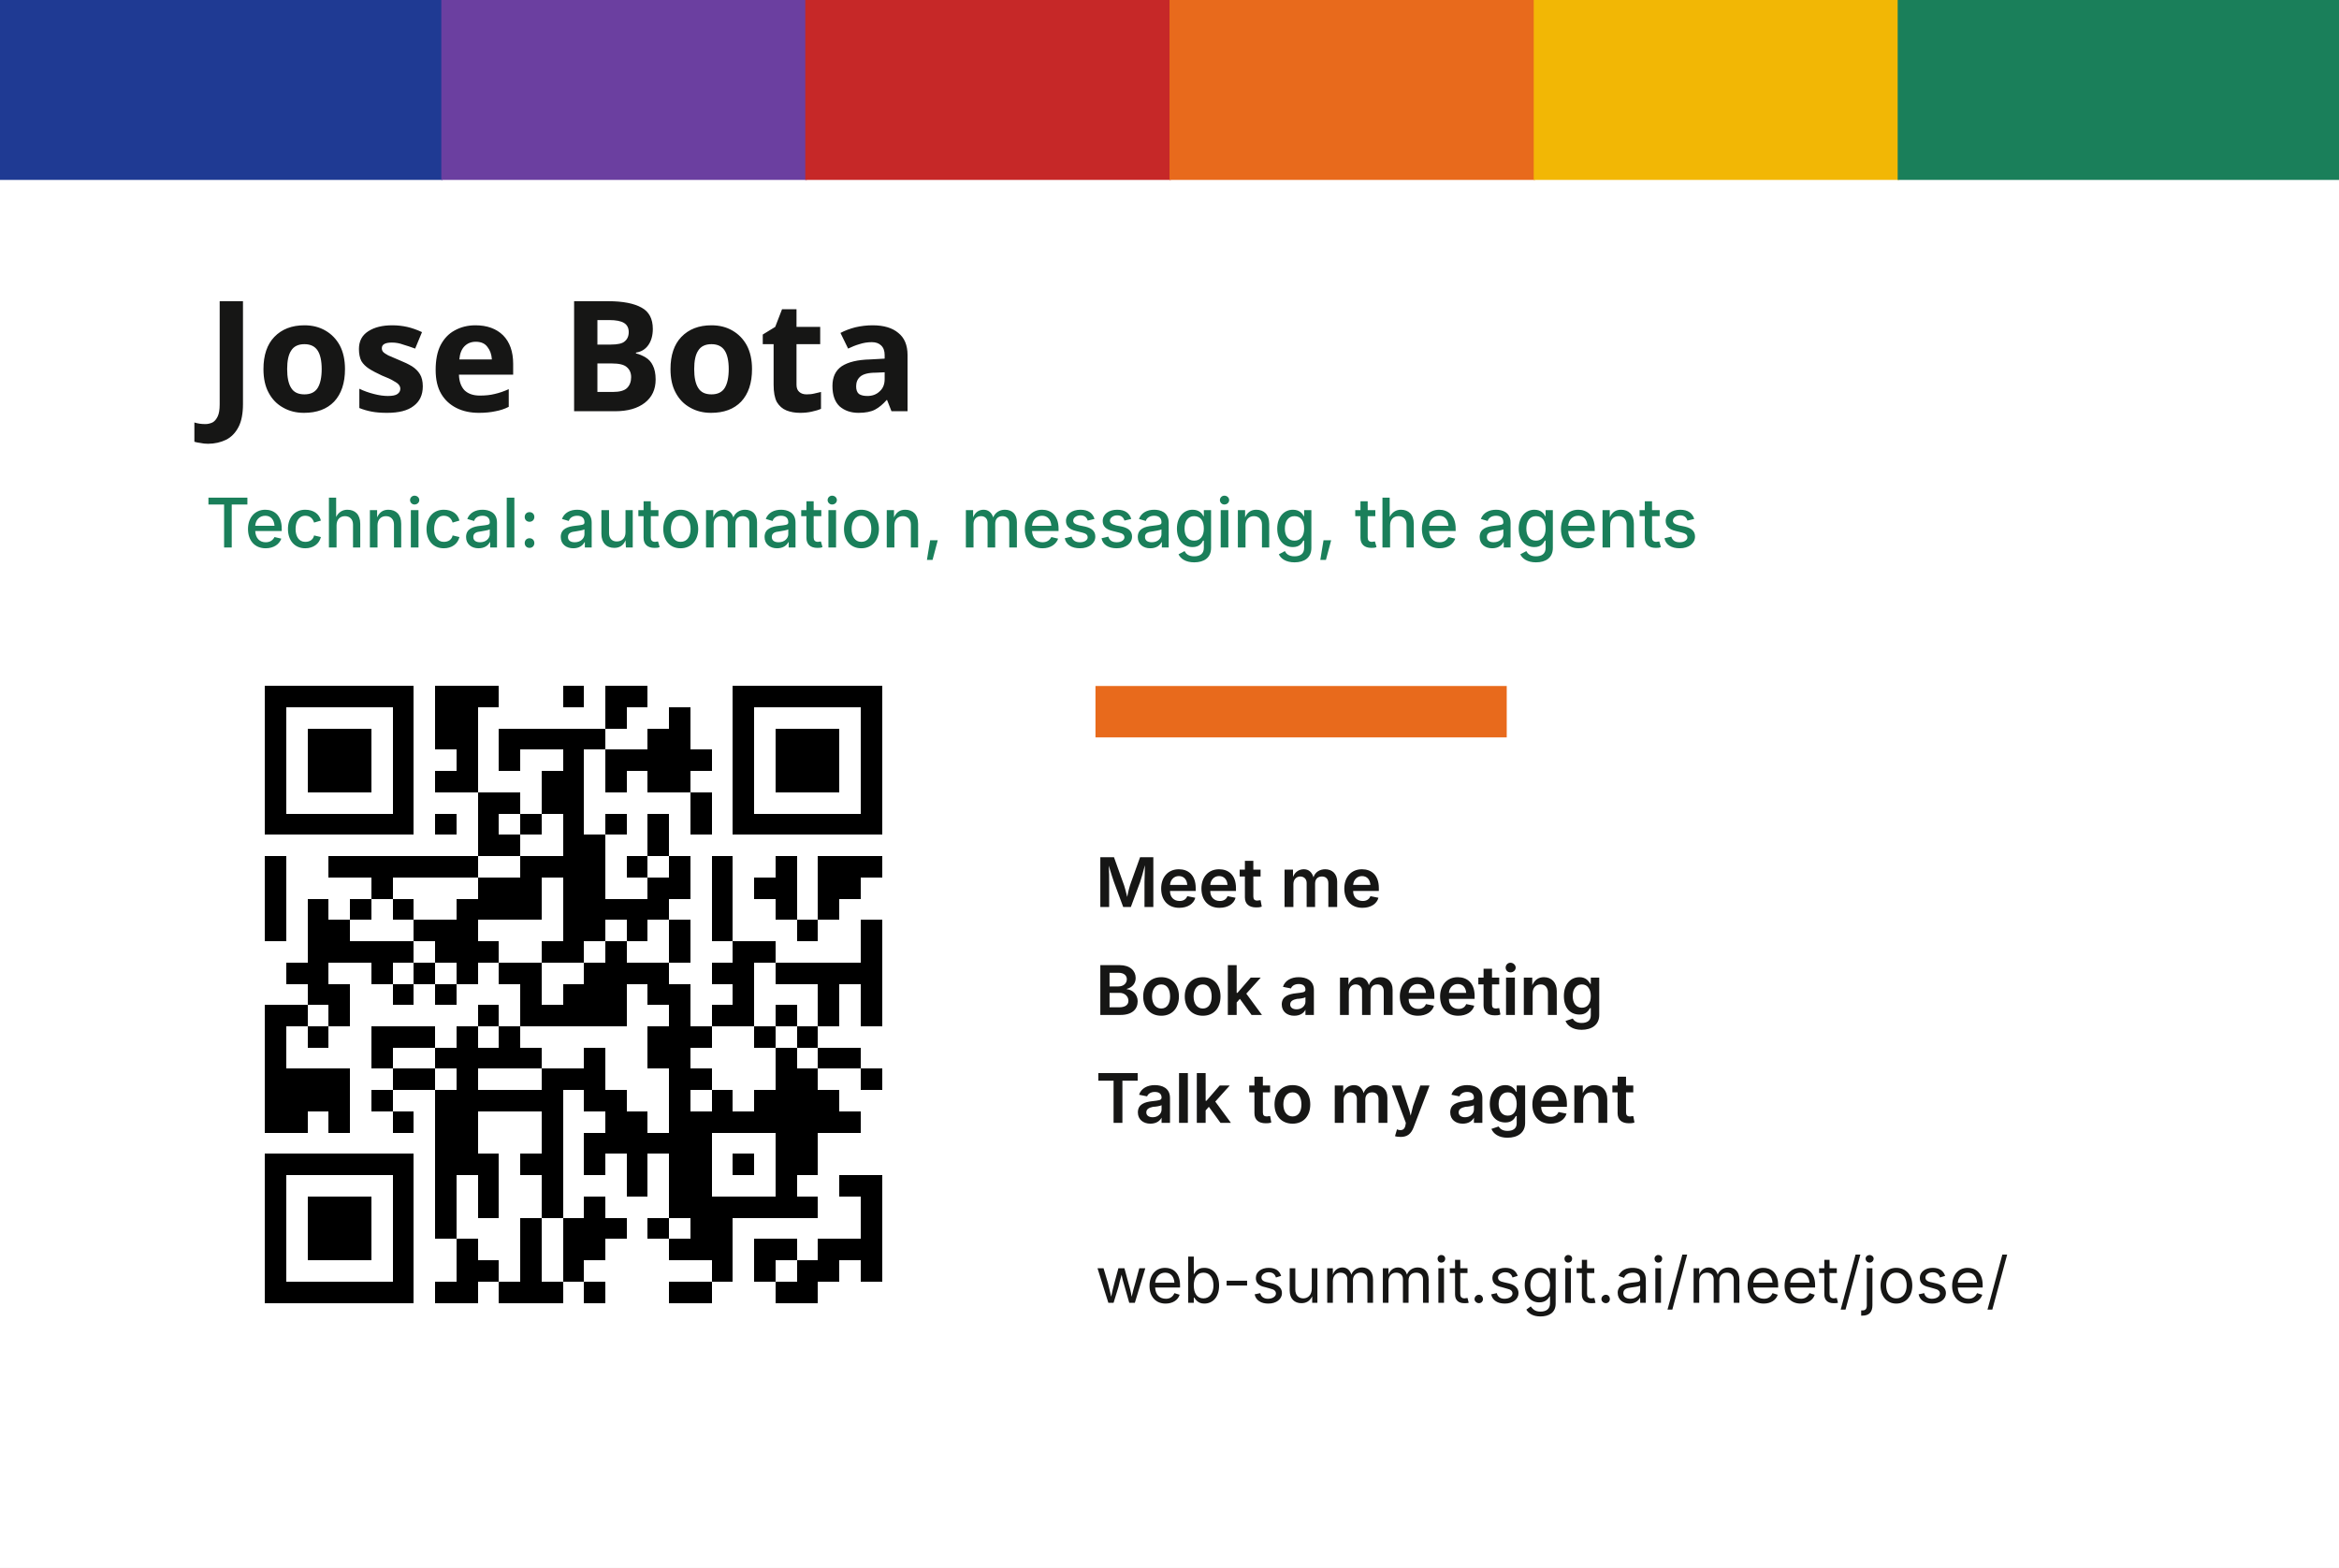
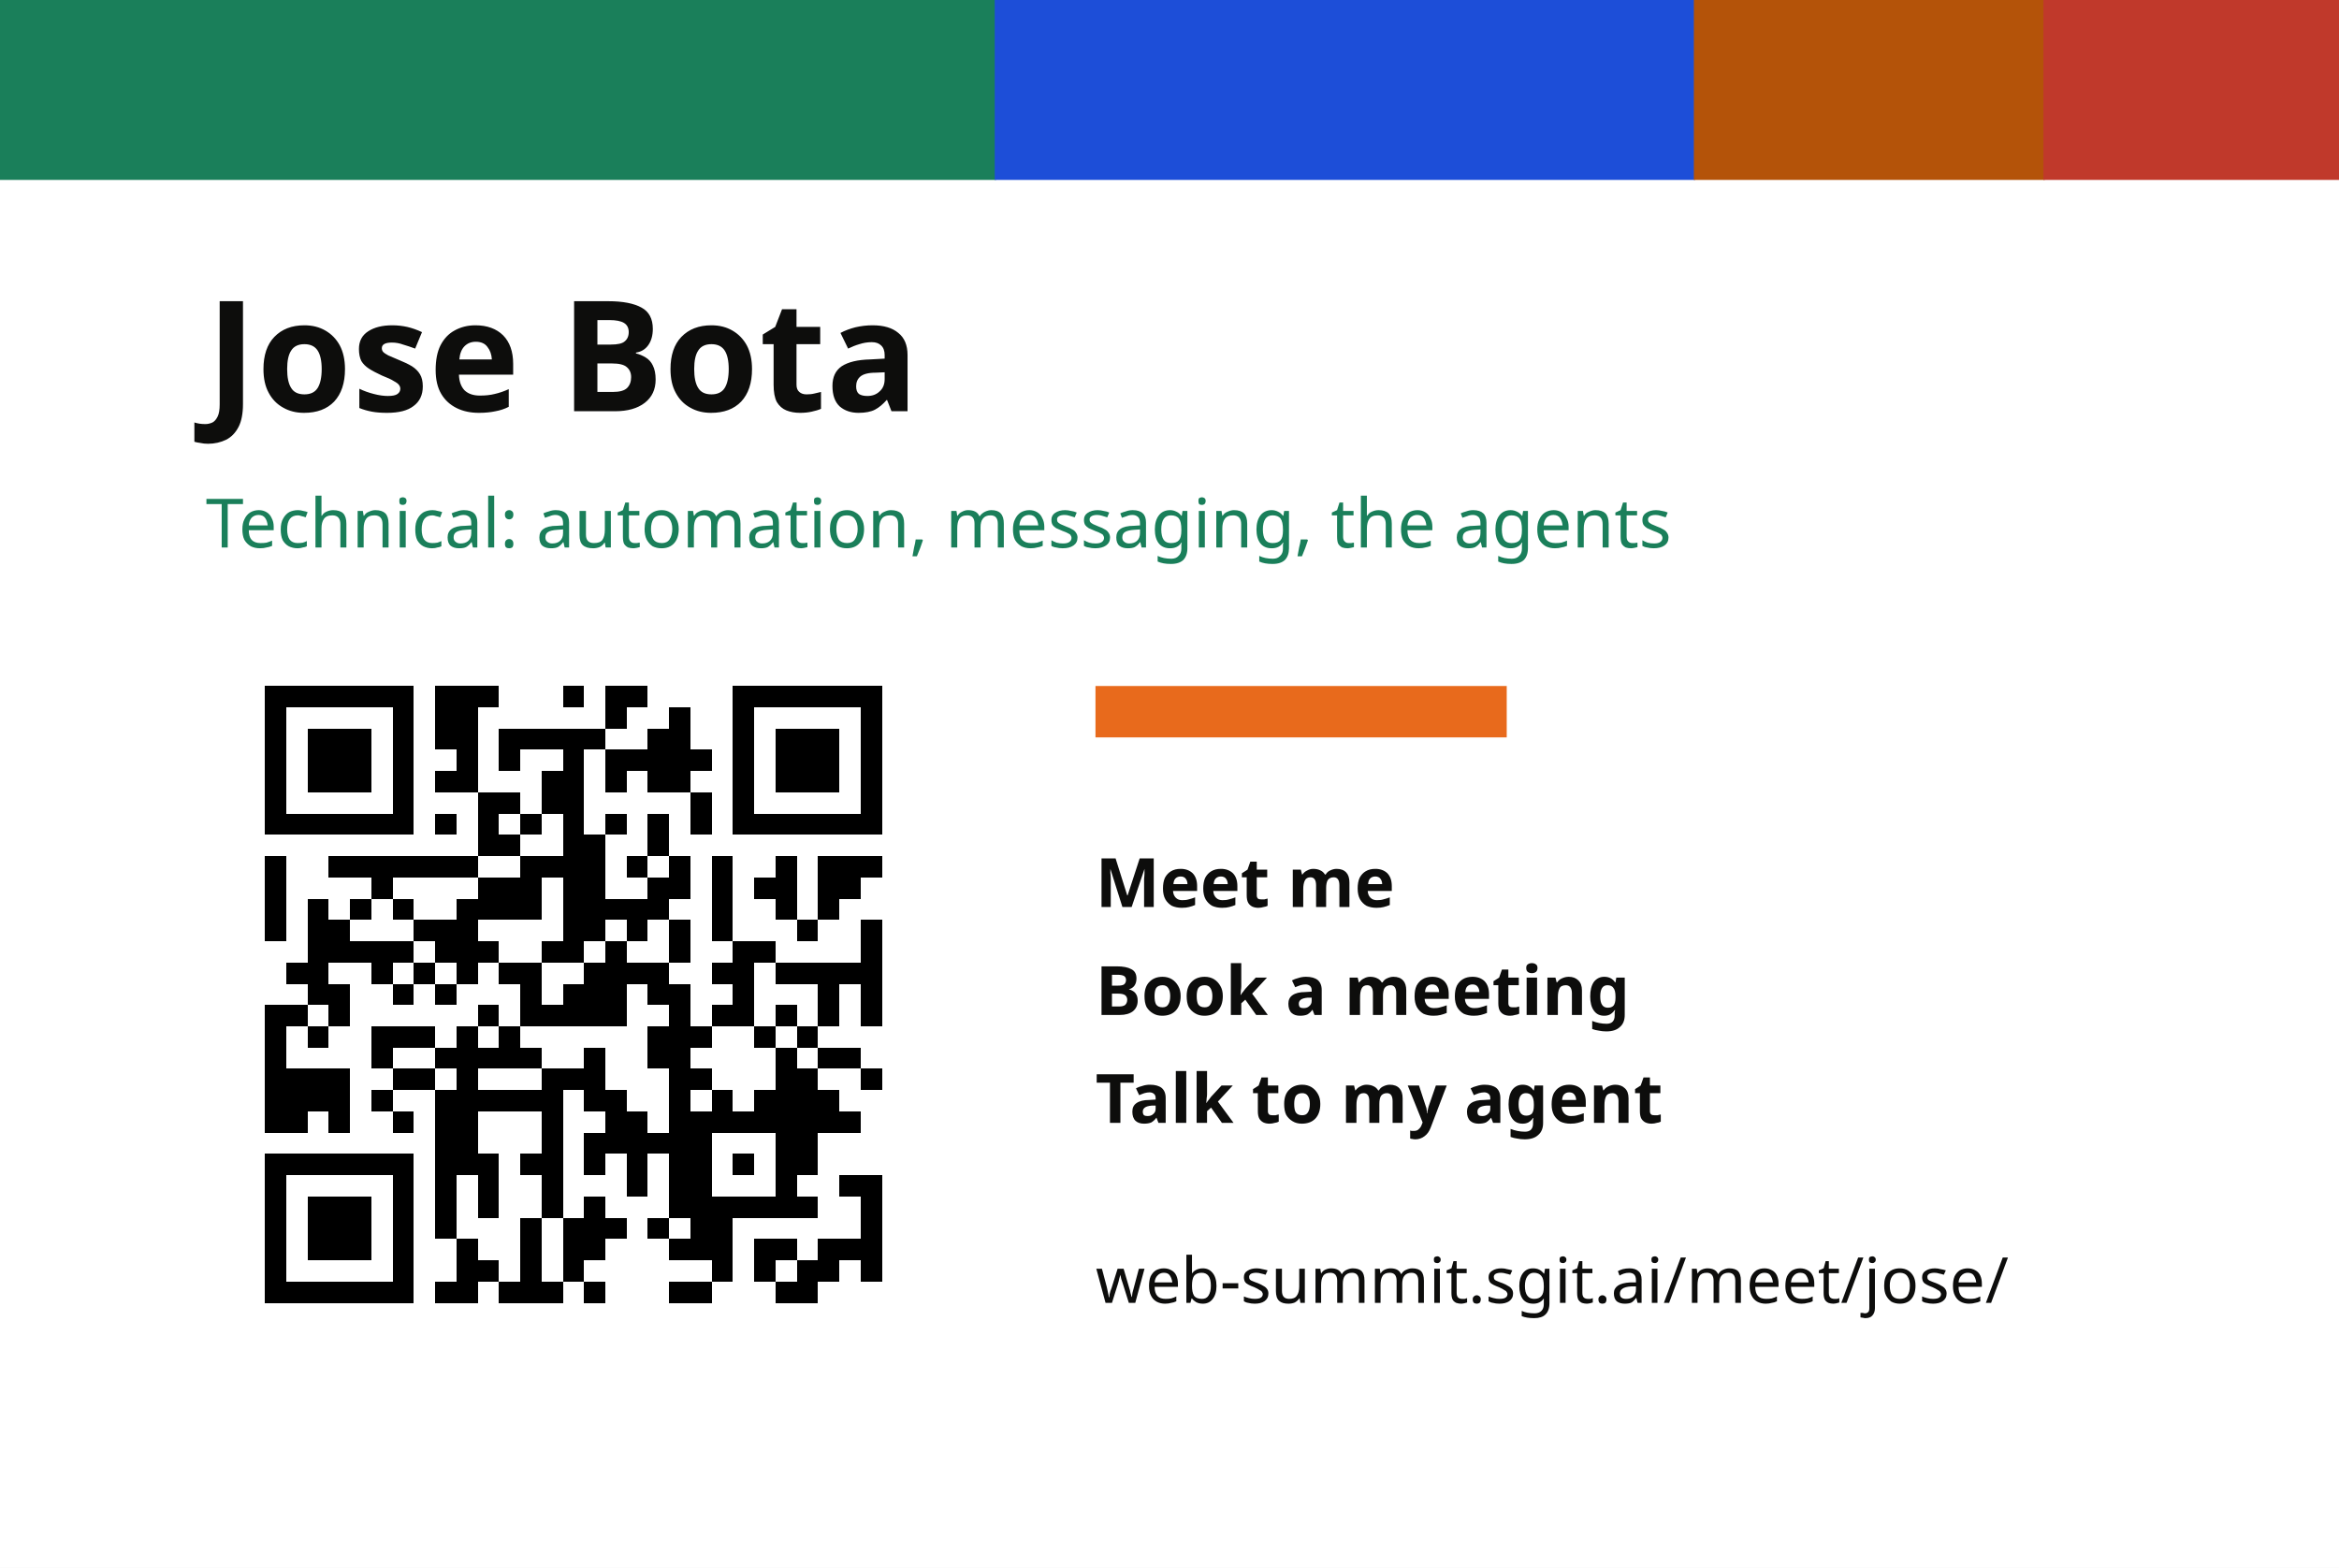
<svg xmlns="http://www.w3.org/2000/svg" width="91mm" height="61mm" viewBox="0 0 91 61">
  <rect x="0" y="0" width="91" height="61" fill="#FFFFFF" />
-   <rect x="0" y="0" width="17.22" height="7" fill="#1f3a93" />
-   <rect x="17.17" y="0" width="14.22" height="7" fill="#6b3fa0" />
-   <rect x="31.33" y="0" width="14.22" height="7" fill="#c62828" />
-   <rect x="45.5" y="0" width="14.22" height="7" fill="#e86a1c" />
-   <rect x="59.67" y="0" width="14.22" height="7" fill="#f2b705" />
-   <rect x="73.83" y="0" width="17.17" height="7" fill="#1A7F5A" />
-   <text class="safe" data-role="name" data-bg="#FFFFFF" x="8" y="16" font-family="Barlow Condensed" font-weight="700" font-size="6" fill="#161615">Jose Bota</text>
-   <text class="safe" data-role="role" data-bg="#FFFFFF" x="8" y="21.3" font-family="Inter" font-weight="500" font-size="2.65" fill="#1A7F5A">Technical: automation, messaging, the agents</text>
+   <rect x="0" y="0" width="38.75" height="7" fill="#1A7F5A" />
+   <rect x="38.7" y="0" width="27.25" height="7" fill="#1D4ED8" />
+   <rect x="65.9" y="0" width="13.65" height="7" fill="#B45309" />
+   <rect x="79.5" y="0" width="11.5" height="7" fill="#C0392B" />
+   <text class="safe" data-role="name" data-bg="#FFFFFF" x="8" y="16" font-family="Barlow Condensed" font-weight="700" font-size="6" fill="#0D0D0C">Jose Bota</text>
+   <text class="safe" data-role="role" data-bg="#FFFFFF" x="8" y="21.3" font-family="Geist" font-weight="500" font-size="2.65" fill="#1A7F5A">Technical: automation, messaging, the agents</text>
  <g id="qr" class="safe" data-role="qr" data-url="https://web-summit.sgit.ai/meet/jose/" shape-rendering="crispEdges" transform="translate(7,23.38) scale(0.827587)">
    <rect width="37" height="37" fill="#fff" />
    <path d="M4 4h7v1h-7zM12 4h3v1h-3zM18 4h1v1h-1zM20 4h2v1h-2zM26 4h7v1h-7zM4 5h1v1h-1zM10 5h1v1h-1zM12 5h2v1h-2zM20 5h1v1h-1zM23 5h1v1h-1zM26 5h1v1h-1zM32 5h1v1h-1zM4 6h1v1h-1zM6 6h3v1h-3zM10 6h1v1h-1zM12 6h2v1h-2zM15 6h5v1h-5zM22 6h2v1h-2zM26 6h1v1h-1zM28 6h3v1h-3zM32 6h1v1h-1zM4 7h1v1h-1zM6 7h3v1h-3zM10 7h1v1h-1zM13 7h1v1h-1zM15 7h1v1h-1zM18 7h1v1h-1zM20 7h5v1h-5zM26 7h1v1h-1zM28 7h3v1h-3zM32 7h1v1h-1zM4 8h1v1h-1zM6 8h3v1h-3zM10 8h1v1h-1zM12 8h2v1h-2zM17 8h2v1h-2zM20 8h1v1h-1zM22 8h2v1h-2zM26 8h1v1h-1zM28 8h3v1h-3zM32 8h1v1h-1zM4 9h1v1h-1zM10 9h1v1h-1zM14 9h2v1h-2zM17 9h2v1h-2zM24 9h1v1h-1zM26 9h1v1h-1zM32 9h1v1h-1zM4 10h7v1h-7zM12 10h1v1h-1zM14 10h1v1h-1zM16 10h1v1h-1zM18 10h1v1h-1zM20 10h1v1h-1zM22 10h1v1h-1zM24 10h1v1h-1zM26 10h7v1h-7zM14 11h2v1h-2zM18 11h2v1h-2zM22 11h1v1h-1zM4 12h1v1h-1zM7 12h7v1h-7zM16 12h4v1h-4zM21 12h1v1h-1zM23 12h1v1h-1zM25 12h1v1h-1zM28 12h1v1h-1zM30 12h3v1h-3zM4 13h1v1h-1zM9 13h1v1h-1zM14 13h3v1h-3zM18 13h2v1h-2zM22 13h2v1h-2zM25 13h1v1h-1zM27 13h2v1h-2zM30 13h2v1h-2zM4 14h1v1h-1zM6 14h1v1h-1zM8 14h1v1h-1zM10 14h1v1h-1zM13 14h4v1h-4zM18 14h5v1h-5zM25 14h1v1h-1zM28 14h1v1h-1zM30 14h1v1h-1zM4 15h1v1h-1zM6 15h2v1h-2zM11 15h3v1h-3zM18 15h2v1h-2zM21 15h1v1h-1zM23 15h1v1h-1zM25 15h1v1h-1zM29 15h1v1h-1zM32 15h1v1h-1zM6 16h5v1h-5zM12 16h3v1h-3zM17 16h2v1h-2zM20 16h1v1h-1zM23 16h1v1h-1zM26 16h2v1h-2zM32 16h1v1h-1zM5 17h2v1h-2zM9 17h1v1h-1zM11 17h1v1h-1zM13 17h1v1h-1zM15 17h2v1h-2zM19 17h4v1h-4zM25 17h2v1h-2zM28 17h5v1h-5zM6 18h2v1h-2zM10 18h1v1h-1zM12 18h1v1h-1zM16 18h1v1h-1zM18 18h3v1h-3zM22 18h2v1h-2zM26 18h1v1h-1zM30 18h1v1h-1zM32 18h1v1h-1zM4 19h2v1h-2zM7 19h1v1h-1zM14 19h1v1h-1zM16 19h5v1h-5zM23 19h1v1h-1zM25 19h2v1h-2zM28 19h1v1h-1zM30 19h1v1h-1zM32 19h1v1h-1zM4 20h1v1h-1zM6 20h1v1h-1zM9 20h3v1h-3zM13 20h1v1h-1zM15 20h1v1h-1zM22 20h3v1h-3zM27 20h1v1h-1zM29 20h1v1h-1zM4 21h1v1h-1zM9 21h1v1h-1zM12 21h5v1h-5zM19 21h1v1h-1zM22 21h2v1h-2zM28 21h1v1h-1zM30 21h2v1h-2zM4 22h4v1h-4zM10 22h2v1h-2zM13 22h1v1h-1zM17 22h3v1h-3zM23 22h2v1h-2zM28 22h2v1h-2zM32 22h1v1h-1zM4 23h4v1h-4zM9 23h1v1h-1zM12 23h6v1h-6zM19 23h2v1h-2zM23 23h1v1h-1zM25 23h1v1h-1zM27 23h4v1h-4zM4 24h2v1h-2zM7 24h1v1h-1zM10 24h1v1h-1zM12 24h2v1h-2zM17 24h1v1h-1zM20 24h2v1h-2zM23 24h9v1h-9zM12 25h2v1h-2zM17 25h1v1h-1zM19 25h6v1h-6zM28 25h2v1h-2zM4 26h7v1h-7zM12 26h3v1h-3zM16 26h2v1h-2zM19 26h1v1h-1zM21 26h1v1h-1zM23 26h2v1h-2zM26 26h1v1h-1zM28 26h2v1h-2zM4 27h1v1h-1zM10 27h1v1h-1zM12 27h1v1h-1zM14 27h1v1h-1zM17 27h1v1h-1zM21 27h1v1h-1zM23 27h2v1h-2zM28 27h1v1h-1zM31 27h2v1h-2zM4 28h1v1h-1zM6 28h3v1h-3zM10 28h1v1h-1zM12 28h1v1h-1zM14 28h1v1h-1zM17 28h1v1h-1zM19 28h1v1h-1zM23 28h7v1h-7zM32 28h1v1h-1zM4 29h1v1h-1zM6 29h3v1h-3zM10 29h1v1h-1zM12 29h1v1h-1zM16 29h1v1h-1zM18 29h3v1h-3zM22 29h1v1h-1zM24 29h2v1h-2zM32 29h1v1h-1zM4 30h1v1h-1zM6 30h3v1h-3zM10 30h1v1h-1zM13 30h1v1h-1zM16 30h1v1h-1zM18 30h2v1h-2zM23 30h3v1h-3zM27 30h2v1h-2zM30 30h3v1h-3zM4 31h1v1h-1zM10 31h1v1h-1zM13 31h2v1h-2zM16 31h1v1h-1zM18 31h1v1h-1zM25 31h1v1h-1zM27 31h1v1h-1zM29 31h2v1h-2zM32 31h1v1h-1zM4 32h7v1h-7zM12 32h2v1h-2zM15 32h3v1h-3zM19 32h1v1h-1zM23 32h2v1h-2zM28 32h2v1h-2z" fill="#000" />
  </g>
  <rect x="42.62" y="26.69" width="16" height="2" fill="#e86a1c" />
-   <text class="safe" data-role="asks" data-bg="#FFFFFF" x="42.62" y="35.29" font-family="Inter" font-weight="600" font-size="2.65" fill="#161615">Meet me</text>
-   <text class="safe" data-role="asks" data-bg="#FFFFFF" x="42.62" y="39.49" font-family="Inter" font-weight="600" font-size="2.65" fill="#161615">Book a meeting</text>
-   <text class="safe" data-role="asks" data-bg="#FFFFFF" x="42.62" y="43.69" font-family="Inter" font-weight="600" font-size="2.65" fill="#161615">Talk to my agent</text>
-   <text class="safe" data-role="url" data-bg="#FFFFFF" x="42.62" y="50.69" font-family="Inter" font-weight="400" font-size="2.47" fill="#161615">web-summit.sgit.ai/meet/jose/</text>
+   <text class="safe" data-role="asks" data-bg="#FFFFFF" x="42.62" y="35.29" font-family="Geist" font-weight="600" font-size="2.65" fill="#0D0D0C">Meet me</text>
+   <text class="safe" data-role="asks" data-bg="#FFFFFF" x="42.62" y="39.49" font-family="Geist" font-weight="600" font-size="2.65" fill="#0D0D0C">Book a meeting</text>
+   <text class="safe" data-role="asks" data-bg="#FFFFFF" x="42.62" y="43.69" font-family="Geist" font-weight="600" font-size="2.65" fill="#0D0D0C">Talk to my agent</text>
+   <text class="safe" data-role="url" data-bg="#FFFFFF" x="42.62" y="50.69" font-family="Geist" font-weight="400" font-size="2.47" fill="#0D0D0C">web-summit.sgit.ai/meet/jose/</text>
</svg>
